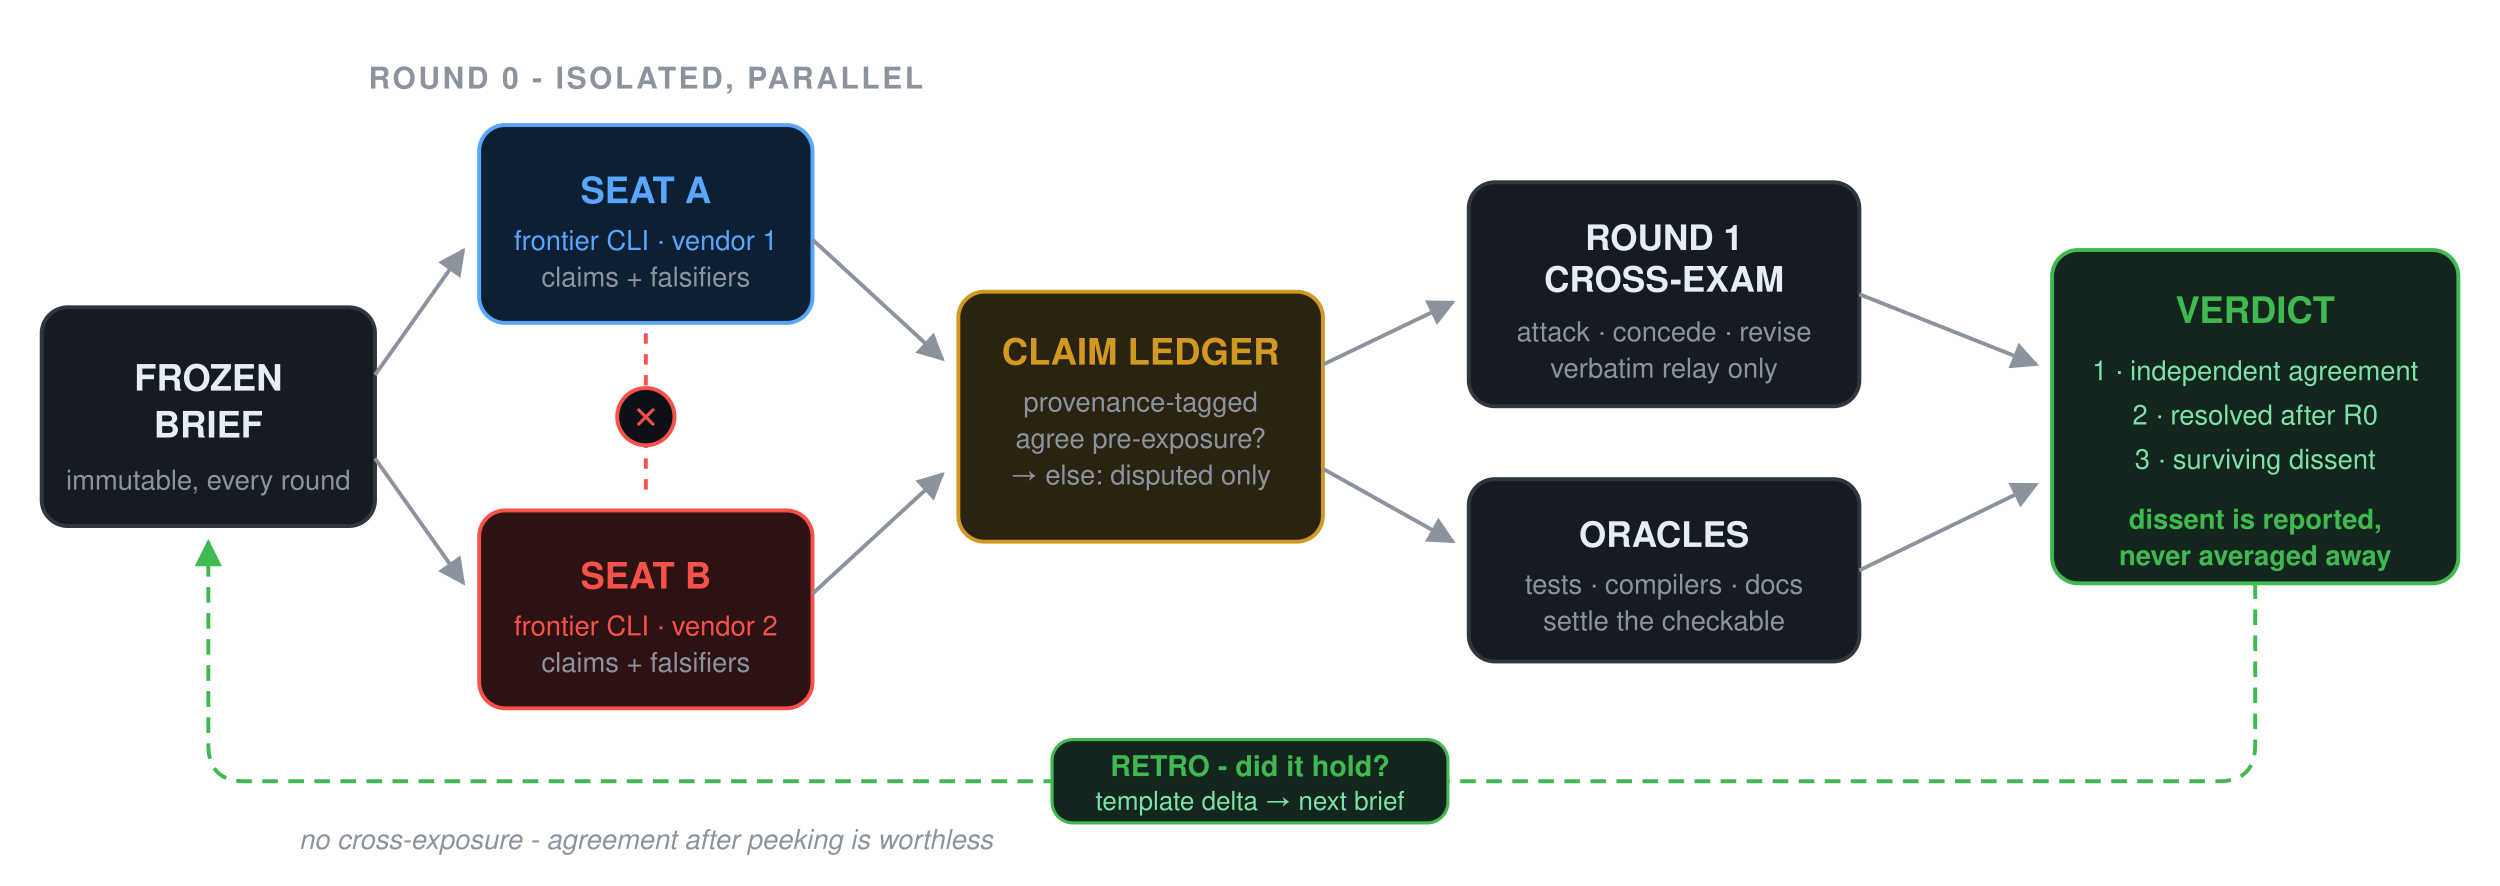
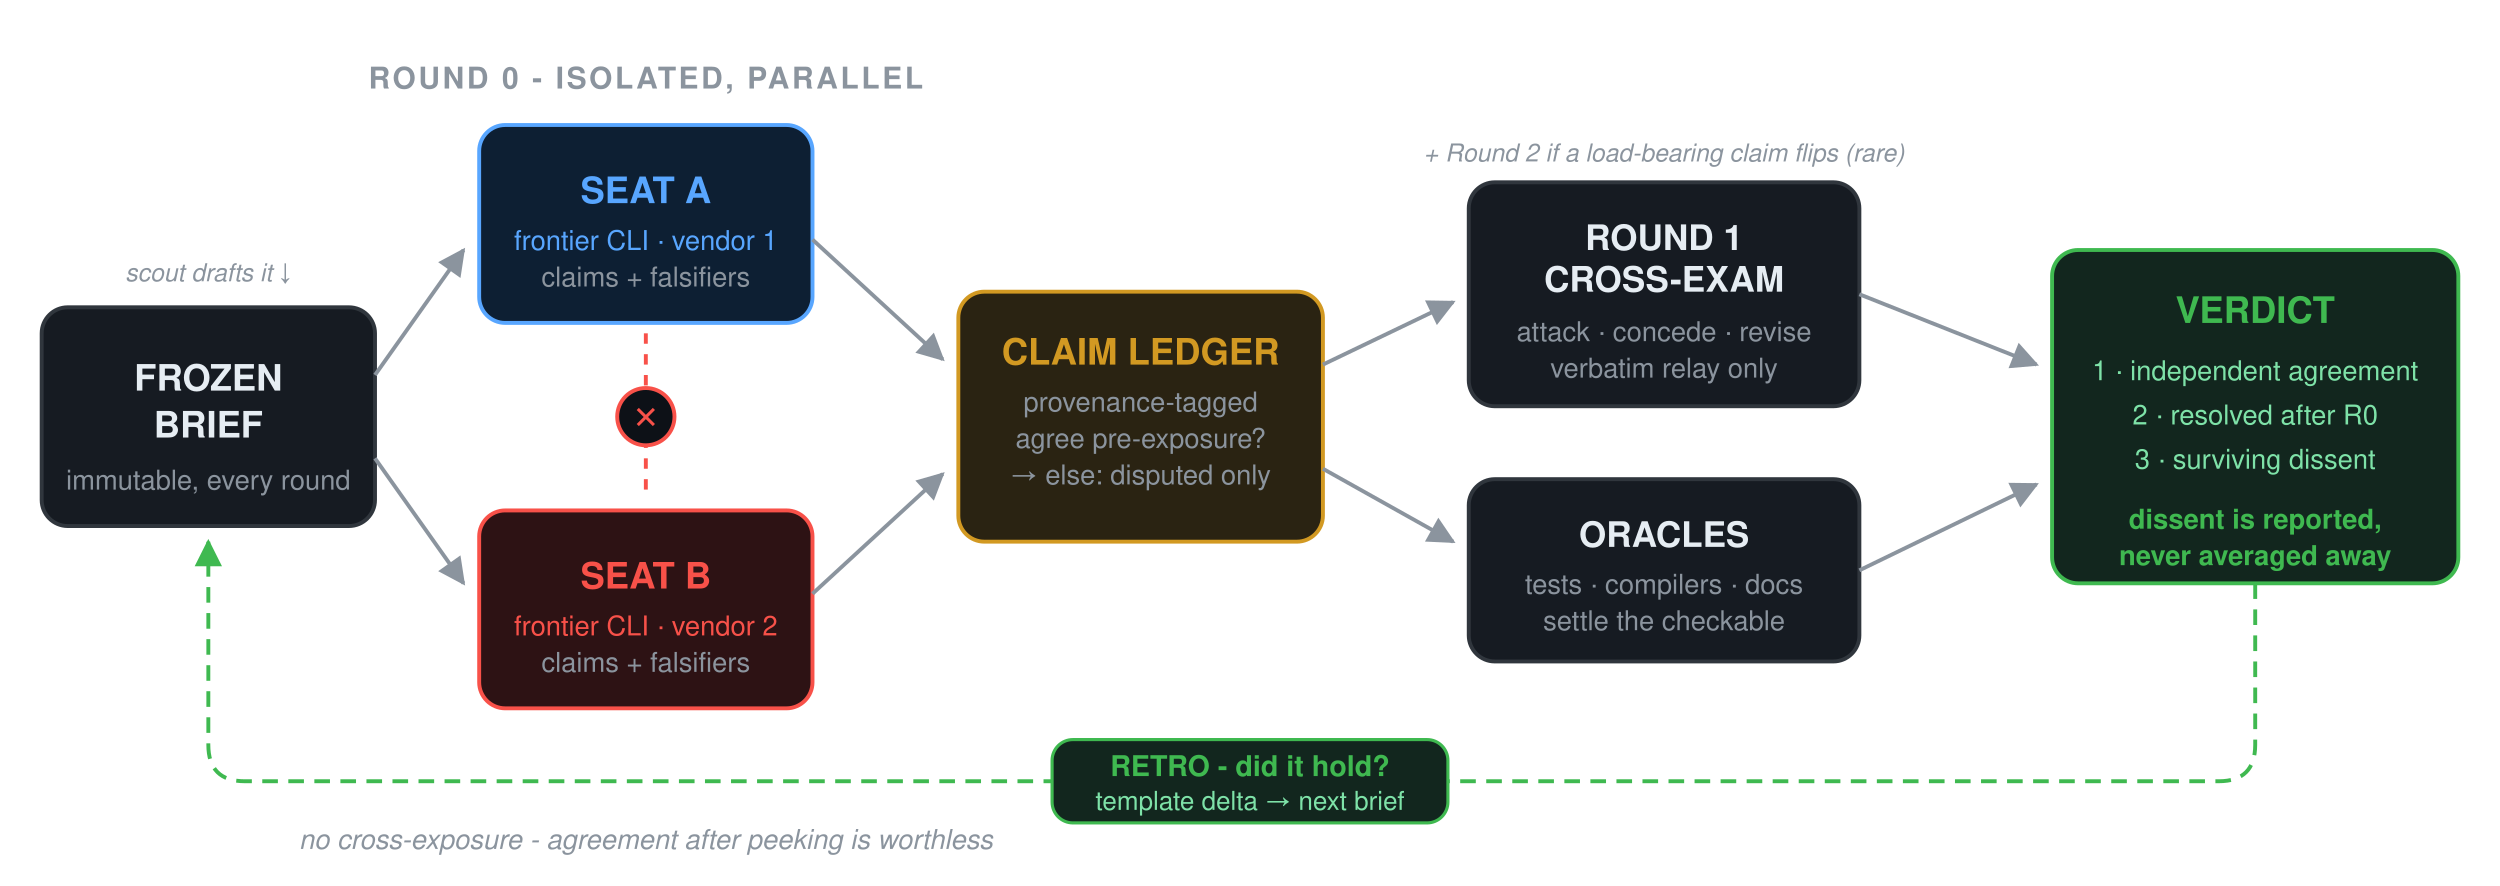
<svg xmlns="http://www.w3.org/2000/svg" viewBox="0 0 960 340" font-family="-apple-system,'Segoe UI',Helvetica,Arial,sans-serif">
  <defs>
    <marker id="arr" viewBox="0 0 10 10" refX="9" refY="5" markerWidth="7" markerHeight="7" orient="auto-start-reverse">
      <path d="M0,0 L10,5 L0,10 z" fill="#8b949e" />
    </marker>
    <marker id="arrg" viewBox="0 0 10 10" refX="9" refY="5" markerWidth="7" markerHeight="7" orient="auto-start-reverse">
      <path d="M0,0 L10,5 L0,10 z" fill="#3fb950" />
    </marker>
  </defs>
  <rect x="16" y="118" width="128" height="84" rx="10" fill="#161b22" stroke="#30363d" stroke-width="1.5" />
  <text x="80" y="150" text-anchor="middle" font-size="14" font-weight="700" fill="#e6edf3">FROZEN</text>
  <text x="80" y="168" text-anchor="middle" font-size="14" font-weight="700" fill="#e6edf3">BRIEF</text>
  <text x="80" y="188" text-anchor="middle" font-size="10.5" fill="#8b949e">immutable, every round</text>
+   <text x="80" y="108" text-anchor="middle" font-size="9.5" font-style="italic" fill="#8b949e">scout drafts it ↓</text>
  <text x="248" y="34" text-anchor="middle" font-size="11.5" font-weight="700" fill="#8b949e" letter-spacing="1">ROUND 0 - ISOLATED, PARALLEL</text>
  <rect x="184" y="48" width="128" height="76" rx="10" fill="#0d1f33" stroke="#58a6ff" stroke-width="1.5" />
  <text x="248" y="78" text-anchor="middle" font-size="14" font-weight="700" fill="#58a6ff">SEAT A</text>
  <text x="248" y="96" text-anchor="middle" font-size="10.5" fill="#58a6ff">frontier CLI · vendor 1</text>
  <text x="248" y="110" text-anchor="middle" font-size="10.5" fill="#8b949e">claims + falsifiers</text>
  <line x1="248" y1="128" x2="248" y2="192" stroke="#f85149" stroke-width="1.5" stroke-dasharray="4 4" />
  <circle cx="248" cy="160" r="11" fill="#0d1117" stroke="#f85149" stroke-width="1.5" />
  <text x="248" y="164.5" text-anchor="middle" font-size="12" font-weight="700" fill="#f85149">✕</text>
  <text x="248" y="326" text-anchor="middle" font-size="10.5" fill="#8b949e" font-style="italic">no cross-exposure - agreement after peeking is worthless</text>
  <rect x="184" y="196" width="128" height="76" rx="10" fill="#2d1214" stroke="#f85149" stroke-width="1.5" />
  <text x="248" y="226" text-anchor="middle" font-size="14" font-weight="700" fill="#f85149">SEAT B</text>
  <text x="248" y="244" text-anchor="middle" font-size="10.5" fill="#f85149">frontier CLI · vendor 2</text>
  <text x="248" y="258" text-anchor="middle" font-size="10.5" fill="#8b949e">claims + falsifiers</text>
  <rect x="368" y="112" width="140" height="96" rx="10" fill="#2a2312" stroke="#d29922" stroke-width="1.5" />
  <text x="438" y="140" text-anchor="middle" font-size="14" font-weight="700" fill="#d29922">CLAIM LEDGER</text>
  <text x="438" y="158" text-anchor="middle" font-size="10.5" fill="#8b949e">provenance-tagged</text>
  <text x="438" y="172" text-anchor="middle" font-size="10.5" fill="#8b949e">agree pre-exposure?</text>
  <text x="438" y="186" text-anchor="middle" font-size="10.5" fill="#8b949e">→ else: disputed only</text>
  <rect x="564" y="70" width="150" height="86" rx="10" fill="#161b22" stroke="#30363d" stroke-width="1.5" />
  <text x="639" y="96" text-anchor="middle" font-size="13.5" font-weight="700" fill="#e6edf3">ROUND 1</text>
  <text x="639" y="112" text-anchor="middle" font-size="13.5" font-weight="700" fill="#e6edf3">CROSS-EXAM</text>
  <text x="639" y="131" text-anchor="middle" font-size="10.5" fill="#8b949e">attack · concede · revise</text>
  <text x="639" y="145" text-anchor="middle" font-size="10.5" fill="#8b949e">verbatim relay only</text>
+   <text x="639" y="62" text-anchor="middle" font-size="9.5" font-style="italic" fill="#8b949e">+ Round 2 if a load-bearing claim flips (rare)</text>
  <rect x="564" y="184" width="150" height="70" rx="10" fill="#161b22" stroke="#30363d" stroke-width="1.5" />
  <text x="639" y="210" text-anchor="middle" font-size="13.5" font-weight="700" fill="#e6edf3">ORACLES</text>
  <text x="639" y="228" text-anchor="middle" font-size="10.5" fill="#8b949e">tests · compilers · docs</text>
  <text x="639" y="242" text-anchor="middle" font-size="10.5" fill="#8b949e">settle the checkable</text>
  <rect x="788" y="96" width="156" height="128" rx="10" fill="#12261e" stroke="#3fb950" stroke-width="1.5" />
  <text x="866" y="124" text-anchor="middle" font-size="14" font-weight="700" fill="#3fb950">VERDICT</text>
  <text x="866" y="146" text-anchor="middle" font-size="10.5" fill="#7ee2a8">1 · independent agreement</text>
  <text x="866" y="163" text-anchor="middle" font-size="10.5" fill="#7ee2a8">2 · resolved after R0</text>
  <text x="866" y="180" text-anchor="middle" font-size="10.5" fill="#7ee2a8">3 · surviving dissent</text>
  <text x="866" y="203" text-anchor="middle" font-size="10.5" font-weight="700" fill="#3fb950">dissent is reported,</text>
  <text x="866" y="217" text-anchor="middle" font-size="10.5" font-weight="700" fill="#3fb950">never averaged away</text>
  <path d="M144,144 L178,96" stroke="#8b949e" stroke-width="1.5" fill="none" marker-end="url(#arr)" />
  <path d="M144,176 L178,224" stroke="#8b949e" stroke-width="1.5" fill="none" marker-end="url(#arr)" />
  <path d="M312,92 L362,138" stroke="#8b949e" stroke-width="1.5" fill="none" marker-end="url(#arr)" />
  <path d="M312,228 L362,182" stroke="#8b949e" stroke-width="1.5" fill="none" marker-end="url(#arr)" />
  <path d="M508,140 L558,116" stroke="#8b949e" stroke-width="1.5" fill="none" marker-end="url(#arr)" />
  <path d="M508,180 L558,208" stroke="#8b949e" stroke-width="1.5" fill="none" marker-end="url(#arr)" />
  <path d="M714,113 L782,140" stroke="#8b949e" stroke-width="1.5" fill="none" marker-end="url(#arr)" />
  <path d="M714,219 L782,186" stroke="#8b949e" stroke-width="1.5" fill="none" marker-end="url(#arr)" />
  <path d="M866,224 L866,286 Q866,300 852,300 L94,300 Q80,300 80,286 L80,208" stroke="#3fb950" stroke-width="1.5" stroke-dasharray="6 4" fill="none" marker-end="url(#arrg)" />
  <rect x="404" y="284" width="152" height="32" rx="8" fill="#12261e" stroke="#3fb950" stroke-width="1.2" />
  <text x="480" y="298" text-anchor="middle" font-size="11" font-weight="700" fill="#3fb950">RETRO - did it hold?</text>
  <text x="480" y="311" text-anchor="middle" font-size="10" fill="#7ee2a8">template delta → next brief</text>
</svg>
